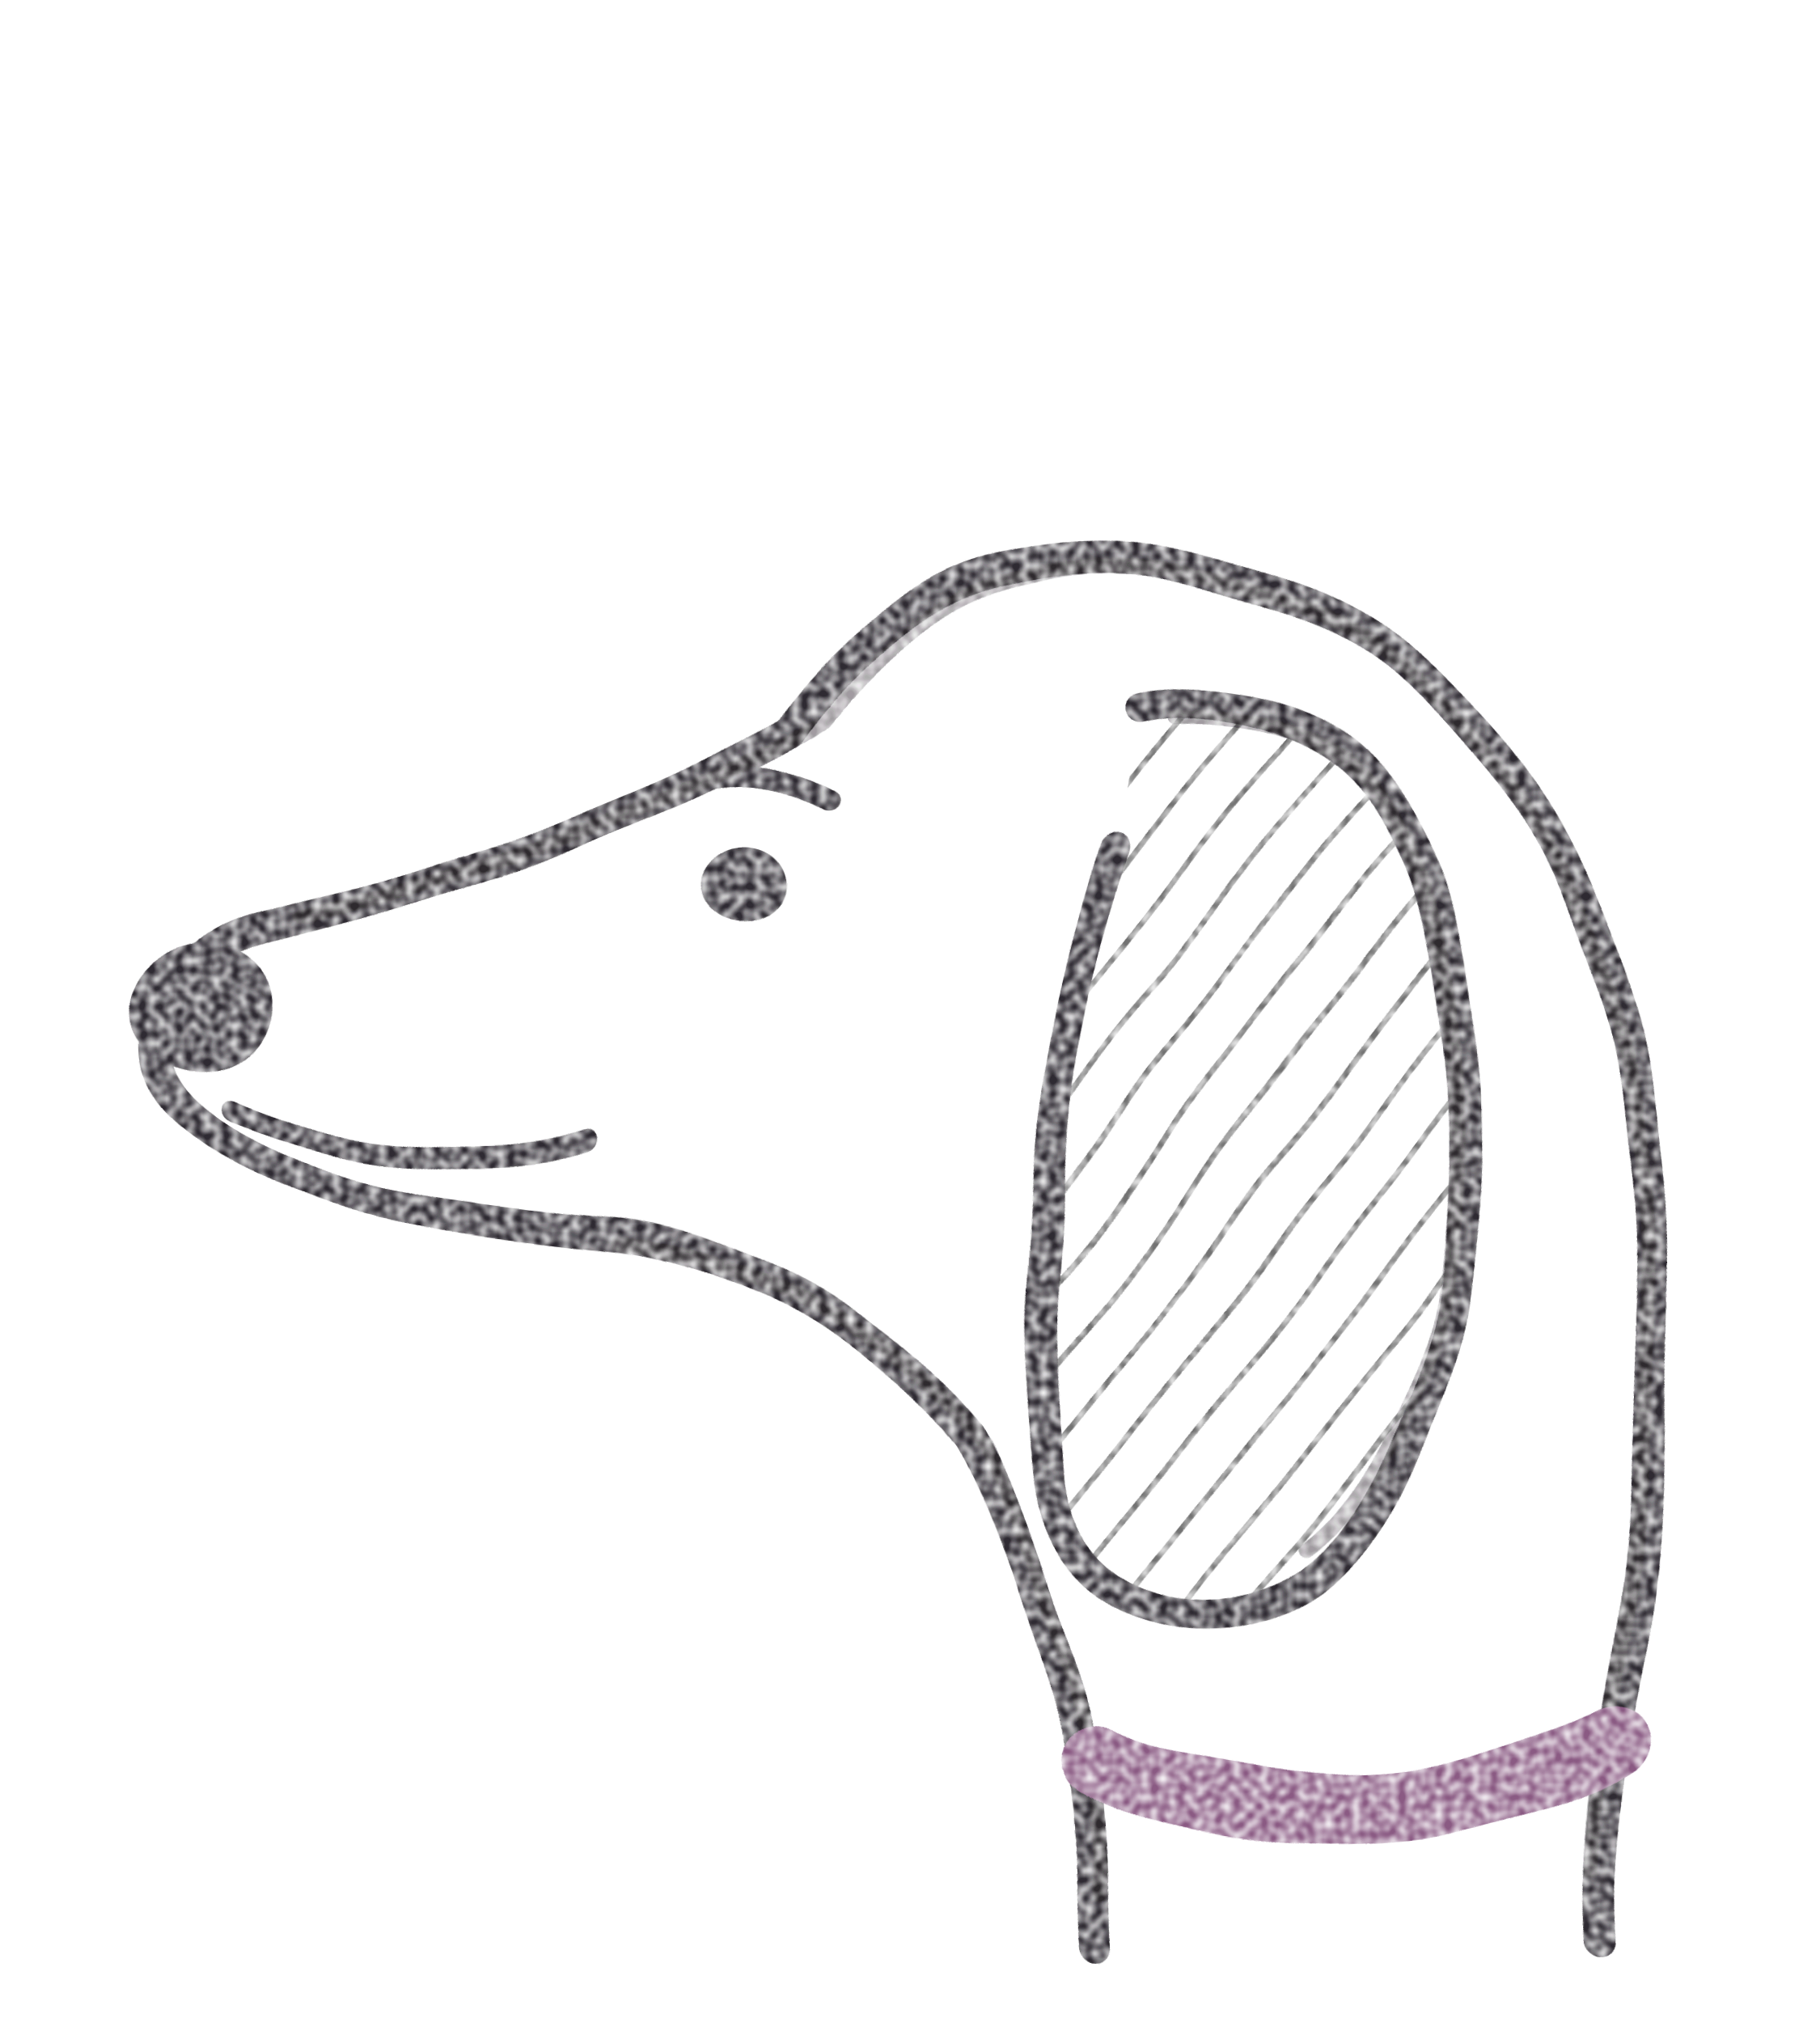
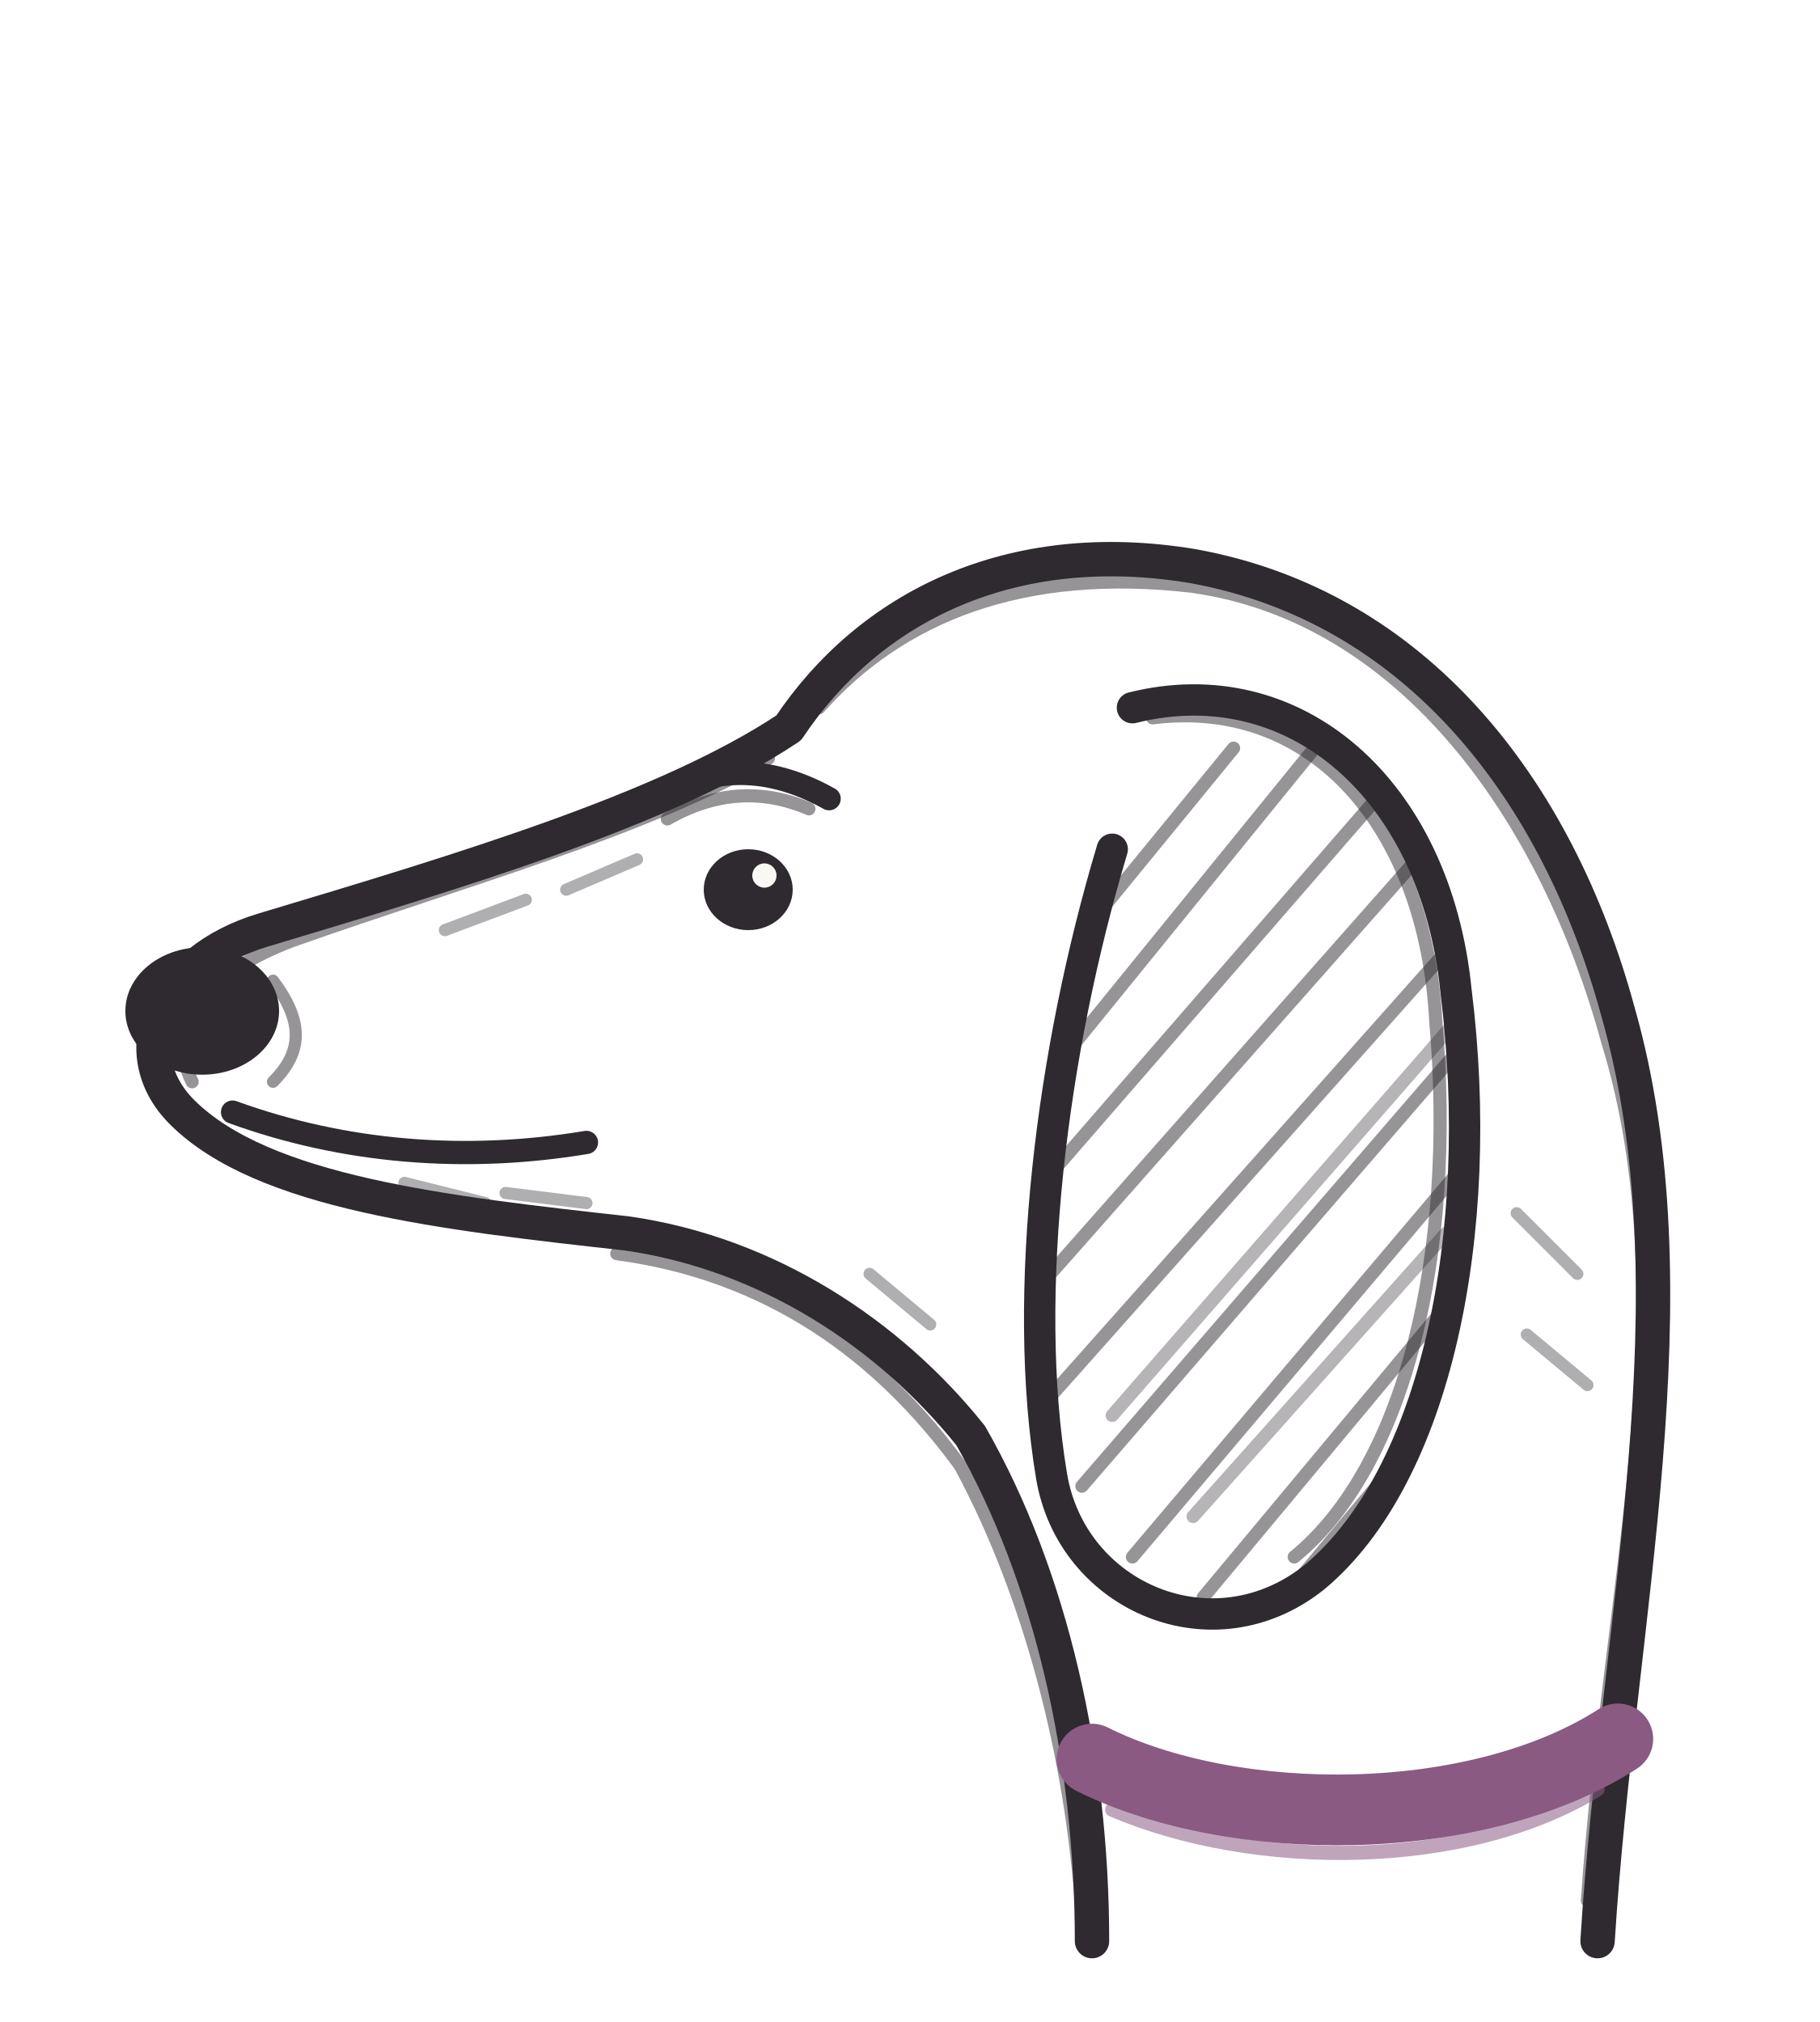
<svg xmlns="http://www.w3.org/2000/svg" viewBox="0 0 180 200" role="img" aria-label="Cerberus logo: a pencil sketch of a dachshund's head">
  <style>
    .ink { color: #2E2A30; }
    @media (prefers-color-scheme: dark) { .ink { color: #ECE9EE; } .collar { stroke: #C99BC2; } }
  </style>
  <defs>
-     <filter id="pencil" x="-10%" y="-10%" width="120%" height="120%">
-       <feTurbulence type="fractalNoise" baseFrequency="0.035" numOctaves="2" seed="4" result="wob" />
-       <feDisplacementMap in="SourceGraphic" in2="wob" scale="3.2" xChannelSelector="R" yChannelSelector="G" result="shaky" />
-       <feTurbulence type="fractalNoise" baseFrequency="1.1" numOctaves="1" seed="9" result="grain" />
-       <feColorMatrix in="grain" type="matrix" values="0 0 0 0 0  0 0 0 0 0  0 0 0 0 0  0 0 0 -1.6 1.45" result="grainA" />
-       <feComposite in="shaky" in2="grainA" operator="in" />
-     </filter>
-     <pattern id="hatch" width="5" height="5" patternUnits="userSpaceOnUse" patternTransform="rotate(38)">
-       <line x1="0" y1="0" x2="0" y2="5" stroke="currentColor" stroke-width="1.1" stroke-opacity=".55" />
-     </pattern>
    <clipPath id="ear">
      <path d="M112 70 C128 66 142 78 144 98 C147 122 142 146 130 156 C120 164 106 158 104 146 C101 128 104 104 110 84 Z" />
    </clipPath>
  </defs>
-   <g class="ink" filter="url(#pencil)">
-     <rect x="95" y="60" width="60" height="110" fill="url(#hatch)" clip-path="url(#ear)" />
-     <g fill="none" stroke="currentColor" stroke-linecap="round" stroke-linejoin="round">
-       <path stroke-width="3.2" d="M158 192 C160 160 168 128 160 100 C154 78 140 60 118 56 C100 53 86 60 78 72 C66 80 46 86 26 92 C16 95 12 104 18 110 C26 118 44 120 62 122 C76 124 88 132 96 142 C104 156 108 174 108 192" />
-       <path stroke-width="3" d="M112 70 C128 66 142 78 144 98 C147 122 142 146 130 156 C120 164 106 158 104 146 C101 128 104 104 110 84" />
-       <path stroke-width="2.2" d="M65 79 Q73 74 82 79" />
-       <path stroke-width="2.2" d="M23 110 C34 114 46 115 58 113" />
-       <g stroke-width="1.4" stroke-opacity=".45" transform="translate(1.6 -1.2)">
-         <path d="M156 186 C158 158 166 128 158 102 C152 80 138 62 118 58 C100 55 88 62 80 72 C68 80 48 86 28 92" />
-         <path d="M114 72 C130 70 140 82 142 100 C144 124 140 144 128 154" />
-         <path d="M60 124 C76 126 88 134 96 144 C103 158 107 174 107 188" />
-       </g>
+   <g class="ink" fill="none" stroke="currentColor" stroke-linecap="round" stroke-linejoin="round">
+     <g clip-path="url(#ear)" stroke-width="1.3" stroke-opacity=".5">
+       <path d="M104 96 L122 74" />
+       <path d="M104 106 L130 74" />
+       <path d="M104 116 L137 78" />
+       <path d="M103 127 L141 84" />
+       <path d="M104 138 L144 93" />
+       <path d="M107 147 L145 103" />
+       <path d="M112 154 L145 115" />
+       <path d="M119 158 L144 128" />
+       <path d="M127 158 L142 140" />
+       <path d="M118 150 L143 122" stroke-opacity=".35" />
+       <path d="M110 140 L144 101" stroke-opacity=".35" />
    </g>
-     <ellipse cx="74" cy="88" rx="4.2" ry="3.8" fill="currentColor" />
-     <ellipse cx="20" cy="100" rx="7.5" ry="6.2" fill="currentColor" />
-     <path class="collar" d="M108 174 C122 181 146 181 160 172" fill="none" stroke="#8A5A83" stroke-width="7" stroke-linecap="round" />
+     <path stroke-width="3.4" d="M158 192 C160 160 168 128 160 100 C154 78 140 60 118 56 C100 53 86 60 78 72 C66 80 46 86 26 92 C16 95 12 104 18 110 C26 118 44 120 62 122 C76 124 88 132 96 142 C104 156 108 174 108 192" />
+     <path stroke-width="3.1" d="M112 70 C128 66 142 78 144 98 C147 122 142 146 130 156 C120 164 106 158 104 146 C101 128 104 104 110 84" />
+     <path stroke-width="2.3" d="M65 79 Q73 74 82 79" />
+     <path stroke-width="2.3" d="M23 110 C34 114 46 115 58 113" />
+     <g stroke-width="1.3" stroke-opacity=".5">
+       <path d="M157 188 C159 158 167 129 159 103 C153 81 139 61 118 58 C101 56 89 61 81 70" />
+       <path d="M76 75 C64 82 46 87 29 93 C21 96 16 101 19 107" />
+       <path d="M114 71 C130 69 141 82 142 101 C144 124 139 145 128 154" />
+       <path d="M61 124 C76 126 87 134 95 145 C102 158 106 174 107 189" />
+       <path d="M66 81 Q73 77 80 80" />
+     </g>
+     <g stroke-width="1.2" stroke-opacity=".38">
+       <path d="M40 117 L48 119" />
+       <path d="M50 118 L58 119" />
+       <path d="M44 92 L52 89" />
+       <path d="M56 88 L63 85" />
+       <path d="M86 126 L92 131" />
+       <path d="M90 136 L96 141" />
+       <path d="M150 120 L156 126" />
+       <path d="M151 132 L157 137" />
+     </g>
+     <ellipse cx="74" cy="88" rx="4.4" ry="4" fill="currentColor" stroke="none" />
+     <circle cx="75.6" cy="86.6" r="1.2" fill="#FAF8F5" stroke="none" />
+     <ellipse cx="20" cy="100" rx="7.6" ry="6.3" fill="currentColor" stroke="none" />
+     <path stroke-width="1.2" stroke-opacity=".5" d="M27 97 C30 101 30 104 27 107" />
  </g>
+   <path class="collar" d="M108 174 C122 181 146 181 160 172" fill="none" stroke="#8A5A83" stroke-width="7" stroke-linecap="round" />
+   <path class="collar" d="M110 179 C124 185 145 185 158 177" fill="none" stroke="#8A5A83" stroke-width="1.4" stroke-opacity=".55" stroke-linecap="round" />
</svg>
